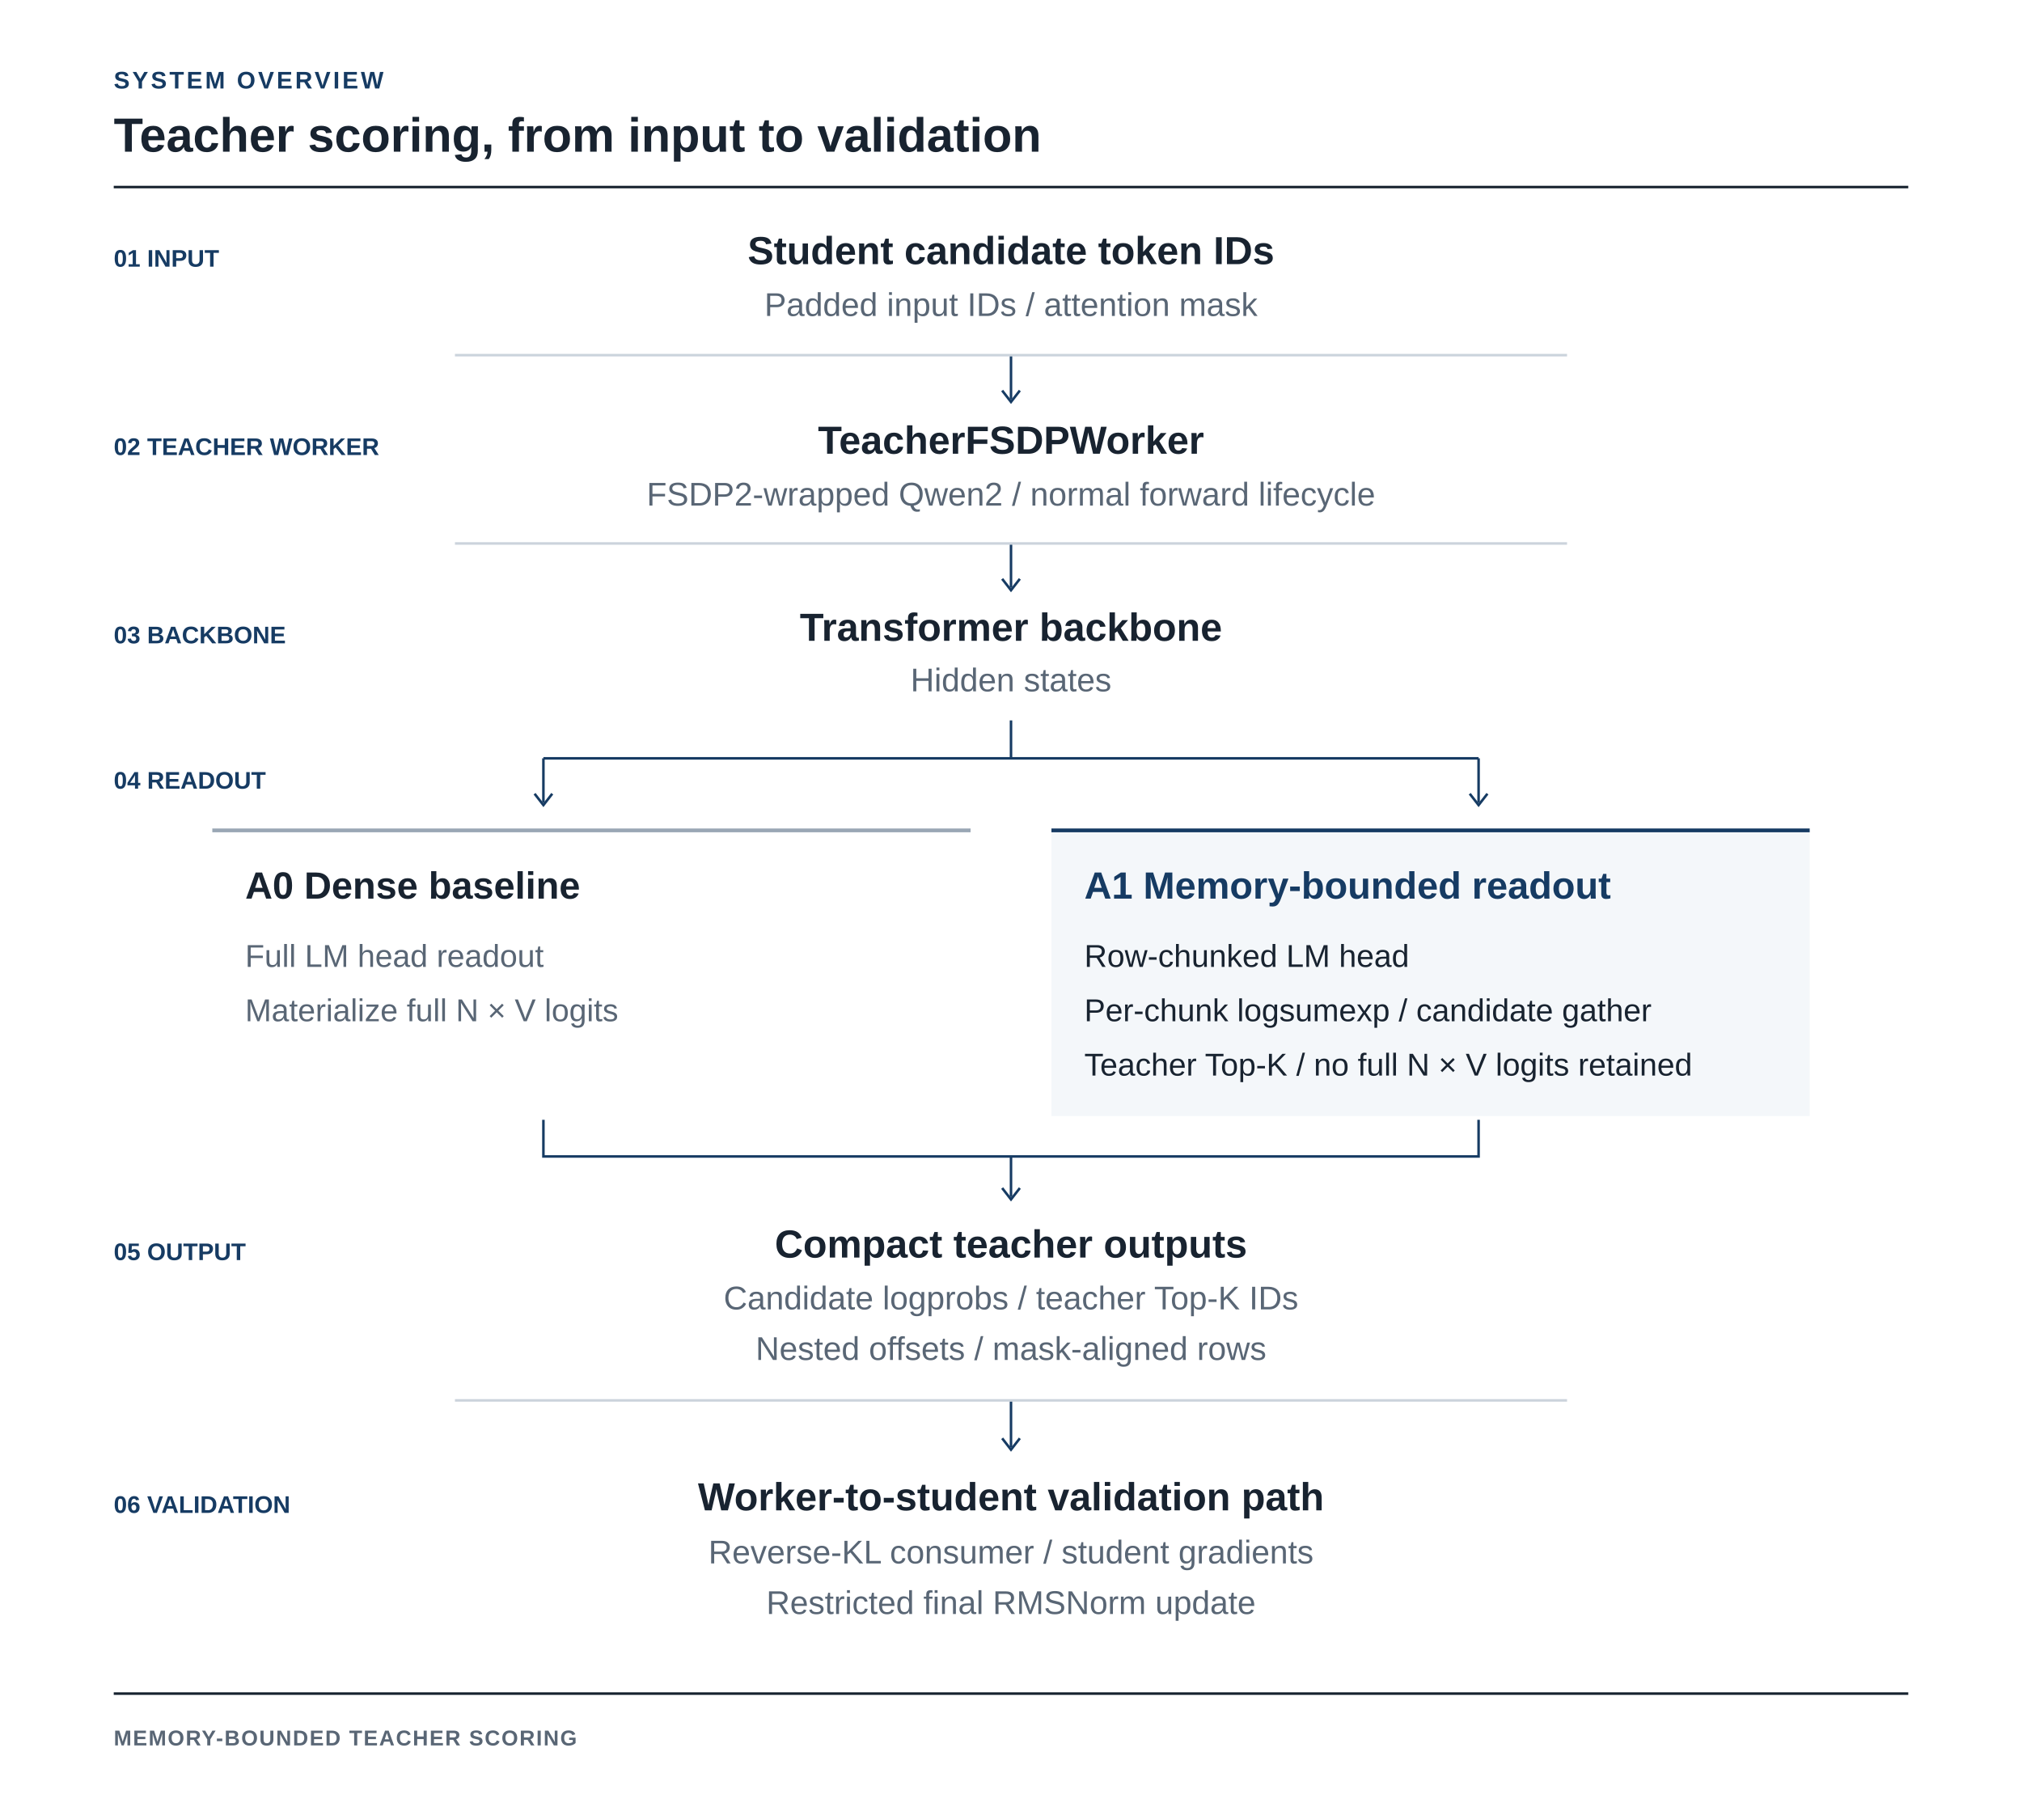
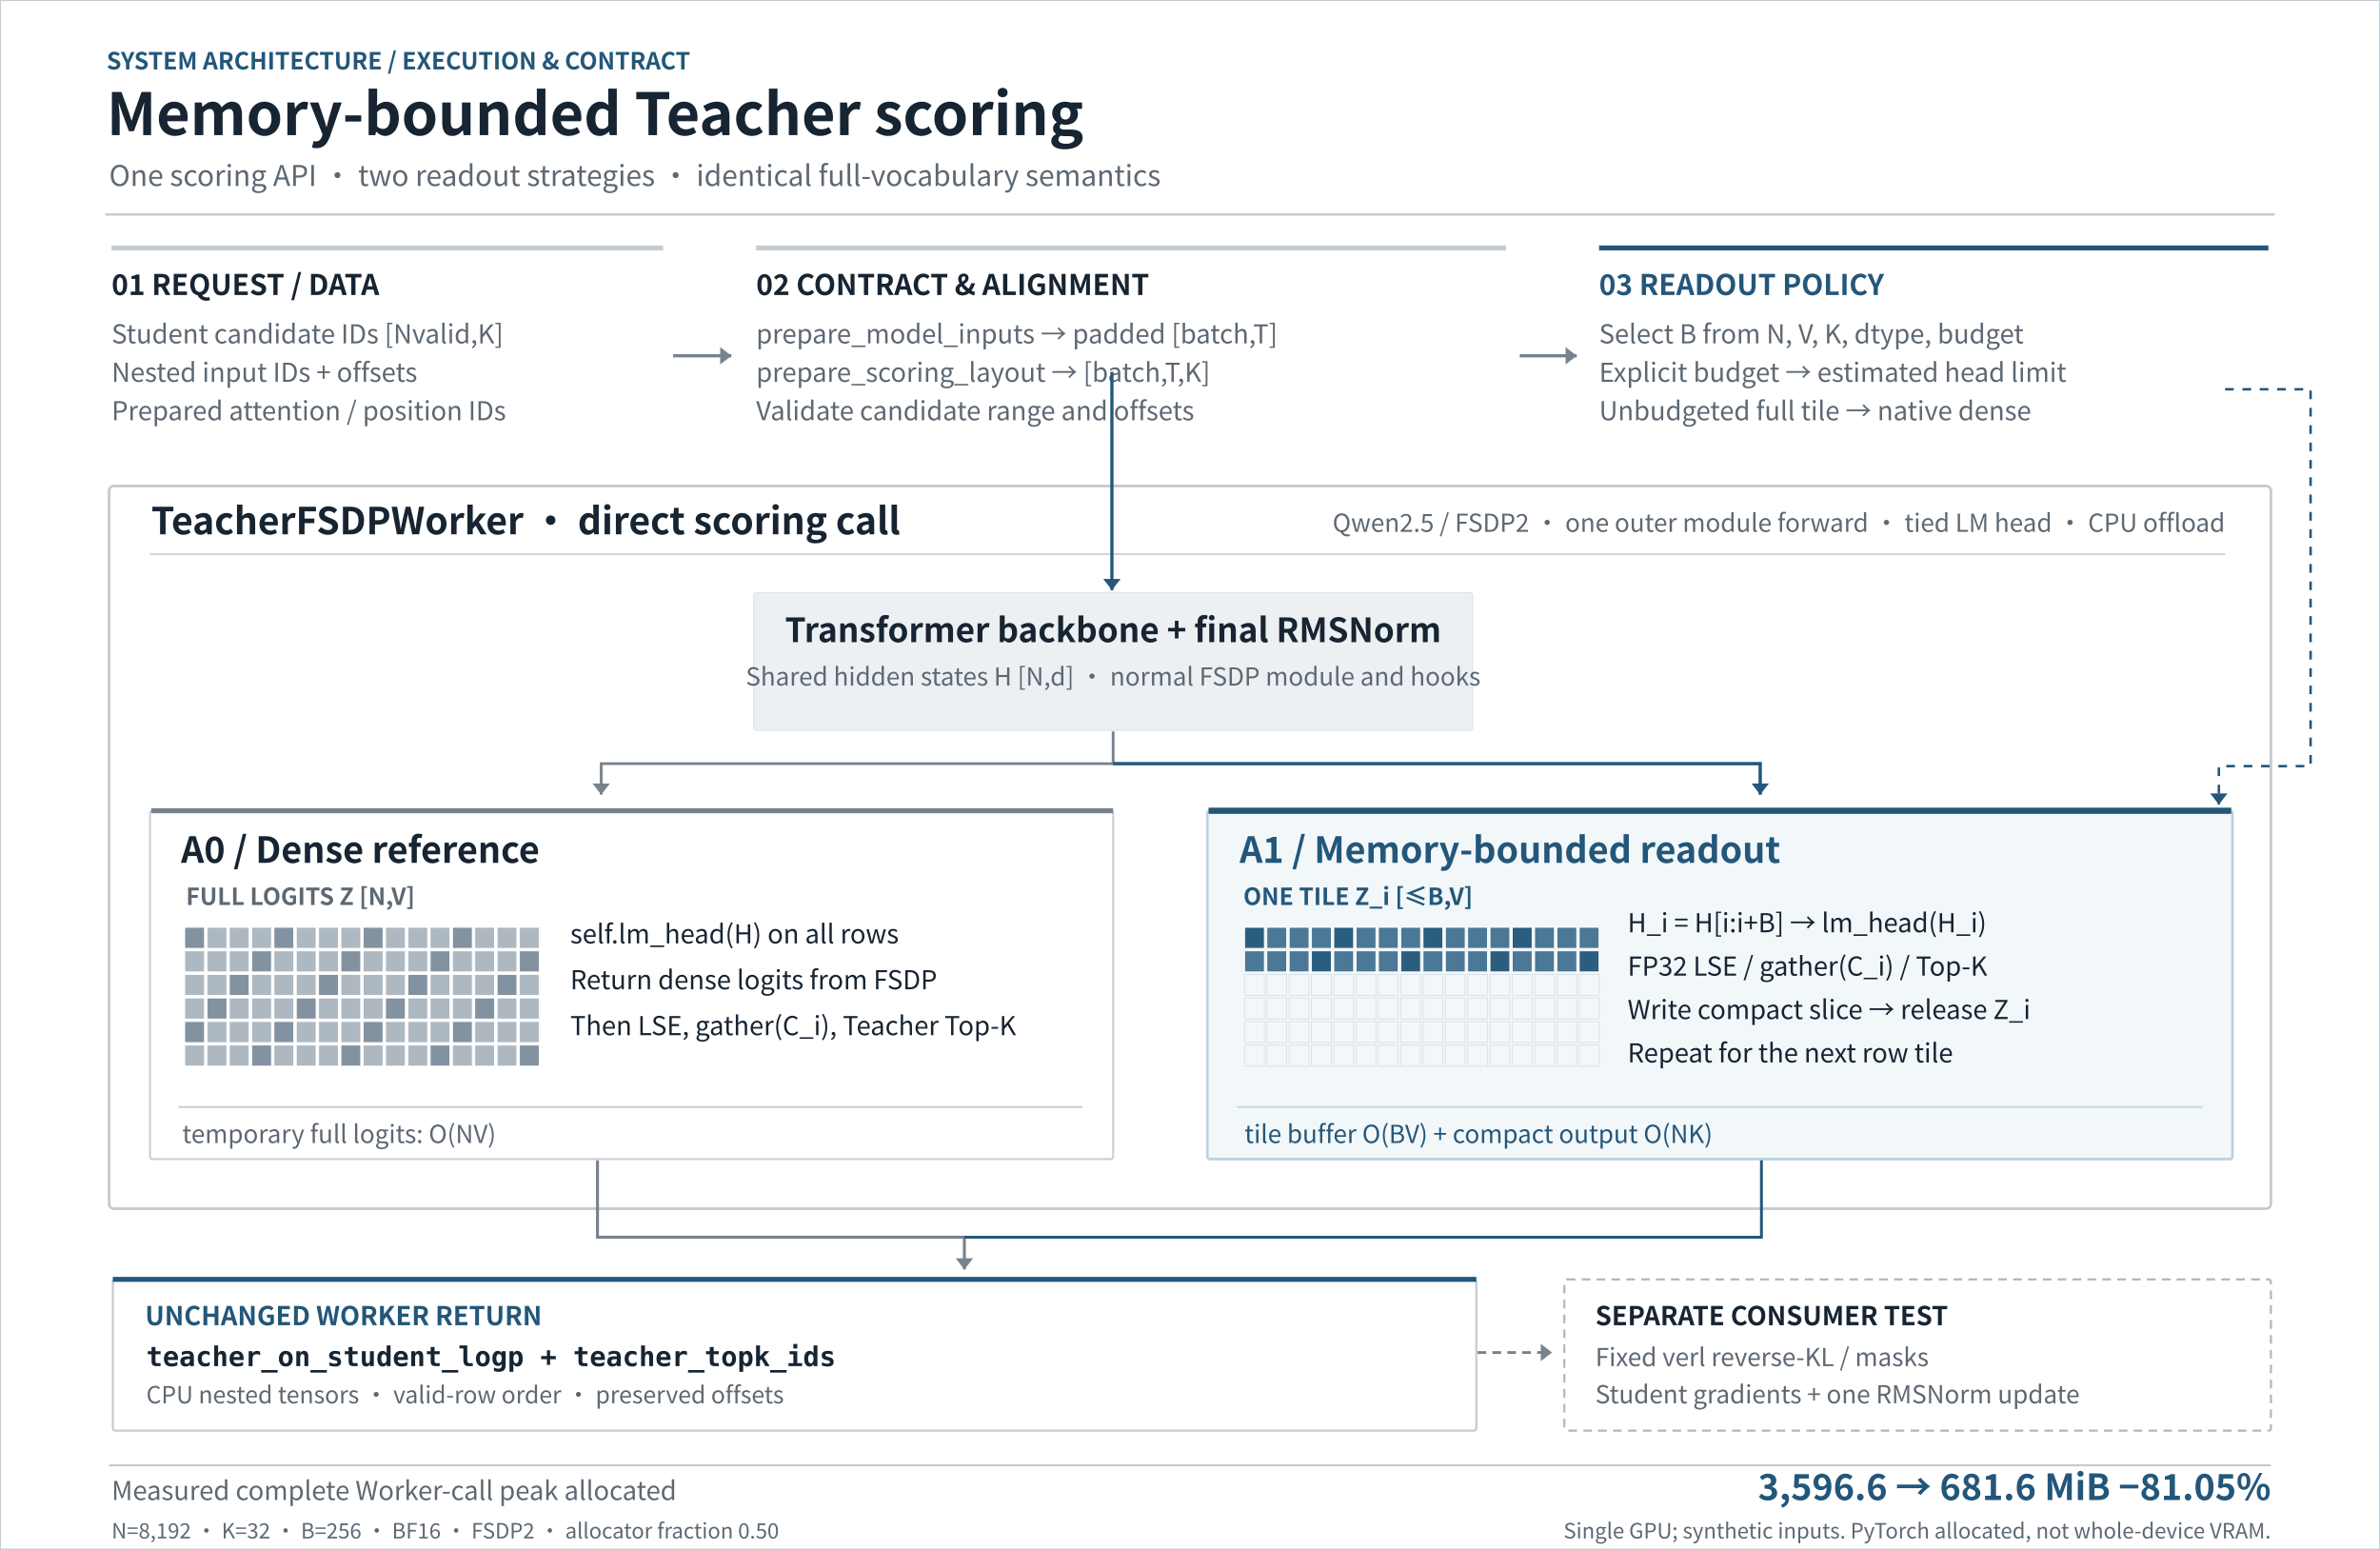
- <svg xmlns="http://www.w3.org/2000/svg" width="1600" height="1440" viewBox="0 0 1600 1440" role="img" aria-label="Teacher scoring, from input to validation">
-   <rect width="1600" height="1440" fill="#ffffff" />
-   <g font-family="Arial, Microsoft YaHei, Noto Sans CJK SC, sans-serif">
-     <text x="90" y="70" font-size="19" fill="#163b63" font-weight="700" text-anchor="start" letter-spacing="2">SYSTEM OVERVIEW</text>
-     <text x="90" y="120" font-size="38" fill="#182330" font-weight="700" text-anchor="start" letter-spacing="0">Teacher scoring, from input to validation</text>
-     <line x1="90" y1="148" x2="1510" y2="148" stroke="#182330" stroke-width="2" />
-     <text x="90" y="211" font-size="19" fill="#163b63" font-weight="700" text-anchor="start" letter-spacing="0">01  INPUT</text>
-     <text x="800" y="209" font-size="31" fill="#182330" font-weight="700" text-anchor="middle" letter-spacing="0">Student candidate token IDs</text>
-     <text x="800" y="250" font-size="26" fill="#596675" font-weight="400" text-anchor="middle" letter-spacing="0">Padded input IDs  /  attention mask</text>
-     <line x1="360" y1="281" x2="1240" y2="281" stroke="#cbd3dc" stroke-width="2" />
-     <line x1="800" y1="282" x2="800" y2="316" stroke="#163b63" stroke-width="2" />
-     <path d="M793 309 L800 318 L807 309" fill="none" stroke="#163b63" stroke-width="2" />
-     <text x="90" y="360" font-size="19" fill="#163b63" font-weight="700" text-anchor="start" letter-spacing="0">02  TEACHER WORKER</text>
-     <text x="800" y="359" font-size="31" fill="#182330" font-weight="700" text-anchor="middle" letter-spacing="0">TeacherFSDPWorker</text>
-     <text x="800" y="400" font-size="26" fill="#596675" font-weight="400" text-anchor="middle" letter-spacing="0">FSDP2-wrapped Qwen2  /  normal forward lifecycle</text>
-     <line x1="360" y1="430" x2="1240" y2="430" stroke="#cbd3dc" stroke-width="2" />
-     <line x1="800" y1="431" x2="800" y2="465" stroke="#163b63" stroke-width="2" />
-     <path d="M793 458 L800 467 L807 458" fill="none" stroke="#163b63" stroke-width="2" />
-     <text x="90" y="509" font-size="19" fill="#163b63" font-weight="700" text-anchor="start" letter-spacing="0">03  BACKBONE</text>
-     <text x="800" y="507" font-size="31" fill="#182330" font-weight="700" text-anchor="middle" letter-spacing="0">Transformer backbone</text>
-     <text x="800" y="547" font-size="26" fill="#596675" font-weight="400" text-anchor="middle" letter-spacing="0">Hidden states</text>
-     <path d="M800 570 V600 M430 600 H1170 M430 600 V635 M1170 600 V635" fill="none" stroke="#163b63" stroke-width="2" />
-     <path d="M423 628 L430 637 L437 628 M1163 628 L1170 637 L1177 628" fill="none" stroke="#163b63" stroke-width="2" />
-     <text x="90" y="624" font-size="19" fill="#163b63" font-weight="700" text-anchor="start" letter-spacing="0">04  READOUT</text>
-     <rect x="832" y="657" width="600" height="226" fill="#f4f7fa" />
-     <line x1="168" y1="657" x2="768" y2="657" stroke="#9aa7b5" stroke-width="3" />
-     <line x1="832" y1="657" x2="1432" y2="657" stroke="#163b63" stroke-width="3" />
-     <text x="194" y="711" font-size="30" fill="#182330" font-weight="700" text-anchor="start" letter-spacing="0">A0  Dense baseline</text>
-     <text x="194" y="765" font-size="25" fill="#596675" font-weight="400" text-anchor="start" letter-spacing="0">Full LM head readout</text>
-     <text x="194" y="808" font-size="25" fill="#596675" font-weight="400" text-anchor="start" letter-spacing="0">Materialize full N × V logits</text>
-     <text x="858" y="711" font-size="30" fill="#163b63" font-weight="700" text-anchor="start" letter-spacing="0">A1  Memory-bounded readout</text>
-     <text x="858" y="765" font-size="25" fill="#182330" font-weight="400" text-anchor="start" letter-spacing="0">Row-chunked LM head</text>
-     <text x="858" y="808" font-size="25" fill="#182330" font-weight="400" text-anchor="start" letter-spacing="0">Per-chunk logsumexp  /  candidate gather</text>
-     <text x="858" y="851" font-size="25" fill="#182330" font-weight="400" text-anchor="start" letter-spacing="0">Teacher Top-K  /  no full N × V logits retained</text>
-     <path d="M430 886 V915 H800 M1170 886 V915 H800 M800 915 V947" fill="none" stroke="#163b63" stroke-width="2" />
-     <path d="M793 940 L800 949 L807 940" fill="none" stroke="#163b63" stroke-width="2" />
-     <text x="90" y="997" font-size="19" fill="#163b63" font-weight="700" text-anchor="start" letter-spacing="0">05  OUTPUT</text>
-     <text x="800" y="995" font-size="31" fill="#182330" font-weight="700" text-anchor="middle" letter-spacing="0">Compact teacher outputs</text>
-     <text x="800" y="1036" font-size="26" fill="#596675" font-weight="400" text-anchor="middle" letter-spacing="0">Candidate logprobs  /  teacher Top-K IDs</text>
-     <text x="800" y="1076" font-size="26" fill="#596675" font-weight="400" text-anchor="middle" letter-spacing="0">Nested offsets  /  mask-aligned rows</text>
-     <line x1="360" y1="1108" x2="1240" y2="1108" stroke="#cbd3dc" stroke-width="2" />
-     <line x1="800" y1="1109" x2="800" y2="1145" stroke="#163b63" stroke-width="2" />
-     <path d="M793 1138 L800 1147 L807 1138" fill="none" stroke="#163b63" stroke-width="2" />
-     <text x="90" y="1197" font-size="19" fill="#163b63" font-weight="700" text-anchor="start" letter-spacing="0">06  VALIDATION</text>
-     <text x="800" y="1195" font-size="31" fill="#182330" font-weight="700" text-anchor="middle" letter-spacing="0">Worker-to-student validation path</text>
-     <text x="800" y="1237" font-size="26" fill="#596675" font-weight="400" text-anchor="middle" letter-spacing="0">Reverse-KL consumer  /  student gradients</text>
-     <text x="800" y="1277" font-size="26" fill="#596675" font-weight="400" text-anchor="middle" letter-spacing="0">Restricted final RMSNorm update</text>
-     <line x1="90" y1="1340" x2="1510" y2="1340" stroke="#182330" stroke-width="2" />
-     <text x="90" y="1381" font-size="17" fill="#596675" font-weight="700" text-anchor="start" letter-spacing="1">MEMORY-BOUNDED TEACHER SCORING</text>
-   </g>
+ <svg xmlns="http://www.w3.org/2000/svg" width="1920" height="1250" viewBox="0 0 1920 1250" role="img" aria-label="Memory-bounded Teacher scoring">
+   <rect x="0" y="0" width="1920" height="1250" fill="#ffffff" stroke="#c4cbd1" stroke-width="1.6" rx="0" />
+   <text x="86" y="56" fill="#23577a" font-family="Noto Sans CJK SC, Noto Sans, Arial, sans-serif" font-size="19" font-weight="600" text-anchor="start">SYSTEM ARCHITECTURE / EXECUTION &amp; CONTRACT</text>
+   <text x="86" y="109" fill="#172432" font-family="Noto Sans CJK SC, Noto Sans, Arial, sans-serif" font-size="47" font-weight="600" text-anchor="start">Memory-bounded Teacher scoring</text>
+   <text x="88" y="150" fill="#5d6873" font-family="Noto Sans CJK SC, Noto Sans, Arial, sans-serif" font-size="23" font-weight="400" text-anchor="start">One scoring API · two readout strategies · identical full-vocabulary semantics</text>
+   <line x1="85" y1="173" x2="1835" y2="173" stroke="#c4cbd1" stroke-width="1.9" />
+   <line x1="90" y1="200" x2="535" y2="200" stroke="#c4cbd1" stroke-width="4" />
+   <text x="90" y="238" fill="#172432" font-family="Noto Sans CJK SC, Noto Sans, Arial, sans-serif" font-size="23" font-weight="600" text-anchor="start">01  REQUEST / DATA</text>
+   <text x="90" y="277" fill="#5d6873" font-family="Noto Sans CJK SC, Noto Sans, Arial, sans-serif" font-size="21" font-weight="400" text-anchor="start">Student candidate IDs [Nvalid,K]</text>
+   <text x="90" y="308" fill="#5d6873" font-family="Noto Sans CJK SC, Noto Sans, Arial, sans-serif" font-size="21" font-weight="400" text-anchor="start">Nested input IDs + offsets</text>
+   <text x="90" y="339" fill="#5d6873" font-family="Noto Sans CJK SC, Noto Sans, Arial, sans-serif" font-size="21" font-weight="400" text-anchor="start">Prepared attention / position IDs</text>
+   <line x1="610" y1="200" x2="1215" y2="200" stroke="#c4cbd1" stroke-width="4" />
+   <text x="610" y="238" fill="#172432" font-family="Noto Sans CJK SC, Noto Sans, Arial, sans-serif" font-size="23" font-weight="600" text-anchor="start">02  CONTRACT &amp; ALIGNMENT</text>
+   <text x="610" y="277" fill="#5d6873" font-family="Noto Sans CJK SC, Noto Sans, Arial, sans-serif" font-size="21" font-weight="400" text-anchor="start">prepare_model_inputs → padded [batch,T]</text>
+   <text x="610" y="308" fill="#5d6873" font-family="Noto Sans CJK SC, Noto Sans, Arial, sans-serif" font-size="21" font-weight="400" text-anchor="start">prepare_scoring_layout → [batch,T,K]</text>
+   <text x="610" y="339" fill="#5d6873" font-family="Noto Sans CJK SC, Noto Sans, Arial, sans-serif" font-size="21" font-weight="400" text-anchor="start">Validate candidate range and offsets</text>
+   <line x1="1290" y1="200" x2="1830" y2="200" stroke="#23577a" stroke-width="4" />
+   <text x="1290" y="238" fill="#23577a" font-family="Noto Sans CJK SC, Noto Sans, Arial, sans-serif" font-size="23" font-weight="600" text-anchor="start">03  READOUT POLICY</text>
+   <text x="1290" y="277" fill="#5d6873" font-family="Noto Sans CJK SC, Noto Sans, Arial, sans-serif" font-size="21" font-weight="400" text-anchor="start">Select B from N, V, K, dtype, budget</text>
+   <text x="1290" y="308" fill="#5d6873" font-family="Noto Sans CJK SC, Noto Sans, Arial, sans-serif" font-size="21" font-weight="400" text-anchor="start">Explicit budget → estimated head limit</text>
+   <text x="1290" y="339" fill="#5d6873" font-family="Noto Sans CJK SC, Noto Sans, Arial, sans-serif" font-size="21" font-weight="400" text-anchor="start">Unbudgeted full tile → native dense</text>
+   <polyline points="543,287 590,287" fill="none" stroke="#77828d" stroke-width="2.6" />
+   <polygon points="590,287 581,280 581,294" fill="#77828d" />
+   <polyline points="1226,287 1272,287" fill="none" stroke="#77828d" stroke-width="2.6" />
+   <polygon points="1272,287 1263,280 1263,294" fill="#77828d" />
+   <rect x="88" y="392" width="1744" height="583" fill="#ffffff" stroke="#c4cbd1" stroke-width="2.2" rx="4" />
+   <text x="122" y="431" fill="#172432" font-family="Noto Sans CJK SC, Noto Sans, Arial, sans-serif" font-size="30" font-weight="600" text-anchor="start">TeacherFSDPWorker · direct scoring call</text>
+   <text x="1795" y="429" fill="#5d6873" font-family="Noto Sans CJK SC, Noto Sans, Arial, sans-serif" font-size="20" font-weight="400" text-anchor="end">Qwen2.5 / FSDP2 · one outer module forward · tied LM head · CPU offload</text>
+   <line x1="121" y1="447" x2="1795" y2="447" stroke="#c4cbd1" stroke-width="1.3" />
+   <polyline points="897,300 897,476" fill="none" stroke="#23577a" stroke-width="2.6" />
+   <polygon points="897,476 890,467 904,467" fill="#23577a" />
+   <rect x="608" y="478" width="580" height="111" fill="#ecf0f3" stroke="#e0e5e9" stroke-width="1" rx="2" />
+   <text x="898" y="518" fill="#172432" font-family="Noto Sans CJK SC, Noto Sans, Arial, sans-serif" font-size="27" font-weight="600" text-anchor="middle">Transformer backbone + final RMSNorm</text>
+   <text x="898" y="553" fill="#5d6873" font-family="Noto Sans CJK SC, Noto Sans, Arial, sans-serif" font-size="20" font-weight="400" text-anchor="middle">Shared hidden states H [N,d] · normal FSDP module and hooks</text>
+   <polyline points="898,590 898,616 485,616 485,641" fill="none" stroke="#77828d" stroke-width="2.2" />
+   <polygon points="485,641 478,632 492,632" fill="#77828d" />
+   <polyline points="898,616 1420,616 1420,641" fill="none" stroke="#23577a" stroke-width="2.7" />
+   <polygon points="1420,641 1413,632 1427,632" fill="#23577a" />
+   <polyline points="1795,314 1864,314 1864,618 1790,618 1790,649" fill="none" stroke="#23577a" stroke-width="2" stroke-dasharray="7 7" />
+   <polygon points="1790,649 1783,640 1797,640" fill="#23577a" />
+   <rect x="121" y="654" width="777" height="281" fill="#ffffff" stroke="#c9d0d6" stroke-width="1.7" rx="2" />
+   <rect x="974" y="654" width="827" height="281" fill="#f2f7fa" stroke="#bed1de" stroke-width="2.1" rx="2" />
+   <line x1="122" y1="654" x2="898" y2="654" stroke="#77828d" stroke-width="4" />
+   <line x1="975" y1="654" x2="1800" y2="654" stroke="#23577a" stroke-width="5" />
+   <text x="146" y="696" fill="#172432" font-family="Noto Sans CJK SC, Noto Sans, Arial, sans-serif" font-size="29" font-weight="600" text-anchor="start">A0 / Dense reference</text>
+   <text x="1000" y="696" fill="#23577a" font-family="Noto Sans CJK SC, Noto Sans, Arial, sans-serif" font-size="29" font-weight="600" text-anchor="start">A1 / Memory-bounded readout</text>
+   <text x="150" y="730" fill="#5d6873" font-family="Noto Sans CJK SC, Noto Sans, Arial, sans-serif" font-size="19" font-weight="600" text-anchor="start">FULL LOGITS Z [N,V]</text>
+   <text x="1003" y="730" fill="#23577a" font-family="Noto Sans CJK SC, Noto Sans, Arial, sans-serif" font-size="19" font-weight="600" text-anchor="start">ONE TILE Z_i [≤B,V]</text>
+   <rect x="149" y="748" width="16" height="17" fill="#8392a0" stroke="#ffffff" stroke-width="0.7" rx="0" />
+   <rect x="167" y="748" width="16" height="17" fill="#aeb8c1" stroke="#ffffff" stroke-width="0.7" rx="0" />
+   <rect x="185" y="748" width="16" height="17" fill="#aeb8c1" stroke="#ffffff" stroke-width="0.7" rx="0" />
+   <rect x="203" y="748" width="16" height="17" fill="#aeb8c1" stroke="#ffffff" stroke-width="0.7" rx="0" />
+   <rect x="221" y="748" width="16" height="17" fill="#8392a0" stroke="#ffffff" stroke-width="0.7" rx="0" />
+   <rect x="239" y="748" width="16" height="17" fill="#aeb8c1" stroke="#ffffff" stroke-width="0.7" rx="0" />
+   <rect x="257" y="748" width="16" height="17" fill="#aeb8c1" stroke="#ffffff" stroke-width="0.7" rx="0" />
+   <rect x="275" y="748" width="16" height="17" fill="#aeb8c1" stroke="#ffffff" stroke-width="0.7" rx="0" />
+   <rect x="293" y="748" width="16" height="17" fill="#8392a0" stroke="#ffffff" stroke-width="0.7" rx="0" />
+   <rect x="311" y="748" width="16" height="17" fill="#aeb8c1" stroke="#ffffff" stroke-width="0.7" rx="0" />
+   <rect x="329" y="748" width="16" height="17" fill="#aeb8c1" stroke="#ffffff" stroke-width="0.7" rx="0" />
+   <rect x="347" y="748" width="16" height="17" fill="#aeb8c1" stroke="#ffffff" stroke-width="0.7" rx="0" />
+   <rect x="365" y="748" width="16" height="17" fill="#8392a0" stroke="#ffffff" stroke-width="0.7" rx="0" />
+   <rect x="383" y="748" width="16" height="17" fill="#aeb8c1" stroke="#ffffff" stroke-width="0.7" rx="0" />
+   <rect x="401" y="748" width="16" height="17" fill="#aeb8c1" stroke="#ffffff" stroke-width="0.7" rx="0" />
+   <rect x="419" y="748" width="16" height="17" fill="#aeb8c1" stroke="#ffffff" stroke-width="0.7" rx="0" />
+   <rect x="149" y="767" width="16" height="17" fill="#aeb8c1" stroke="#ffffff" stroke-width="0.7" rx="0" />
+   <rect x="167" y="767" width="16" height="17" fill="#aeb8c1" stroke="#ffffff" stroke-width="0.7" rx="0" />
+   <rect x="185" y="767" width="16" height="17" fill="#aeb8c1" stroke="#ffffff" stroke-width="0.7" rx="0" />
+   <rect x="203" y="767" width="16" height="17" fill="#8392a0" stroke="#ffffff" stroke-width="0.7" rx="0" />
+   <rect x="221" y="767" width="16" height="17" fill="#aeb8c1" stroke="#ffffff" stroke-width="0.7" rx="0" />
+   <rect x="239" y="767" width="16" height="17" fill="#aeb8c1" stroke="#ffffff" stroke-width="0.7" rx="0" />
+   <rect x="257" y="767" width="16" height="17" fill="#aeb8c1" stroke="#ffffff" stroke-width="0.7" rx="0" />
+   <rect x="275" y="767" width="16" height="17" fill="#8392a0" stroke="#ffffff" stroke-width="0.7" rx="0" />
+   <rect x="293" y="767" width="16" height="17" fill="#aeb8c1" stroke="#ffffff" stroke-width="0.7" rx="0" />
+   <rect x="311" y="767" width="16" height="17" fill="#aeb8c1" stroke="#ffffff" stroke-width="0.7" rx="0" />
+   <rect x="329" y="767" width="16" height="17" fill="#aeb8c1" stroke="#ffffff" stroke-width="0.7" rx="0" />
+   <rect x="347" y="767" width="16" height="17" fill="#8392a0" stroke="#ffffff" stroke-width="0.7" rx="0" />
+   <rect x="365" y="767" width="16" height="17" fill="#aeb8c1" stroke="#ffffff" stroke-width="0.7" rx="0" />
+   <rect x="383" y="767" width="16" height="17" fill="#aeb8c1" stroke="#ffffff" stroke-width="0.7" rx="0" />
+   <rect x="401" y="767" width="16" height="17" fill="#aeb8c1" stroke="#ffffff" stroke-width="0.7" rx="0" />
+   <rect x="419" y="767" width="16" height="17" fill="#8392a0" stroke="#ffffff" stroke-width="0.7" rx="0" />
+   <rect x="149" y="786" width="16" height="17" fill="#aeb8c1" stroke="#ffffff" stroke-width="0.7" rx="0" />
+   <rect x="167" y="786" width="16" height="17" fill="#aeb8c1" stroke="#ffffff" stroke-width="0.7" rx="0" />
+   <rect x="185" y="786" width="16" height="17" fill="#8392a0" stroke="#ffffff" stroke-width="0.7" rx="0" />
+   <rect x="203" y="786" width="16" height="17" fill="#aeb8c1" stroke="#ffffff" stroke-width="0.7" rx="0" />
+   <rect x="221" y="786" width="16" height="17" fill="#aeb8c1" stroke="#ffffff" stroke-width="0.7" rx="0" />
+   <rect x="239" y="786" width="16" height="17" fill="#aeb8c1" stroke="#ffffff" stroke-width="0.7" rx="0" />
+   <rect x="257" y="786" width="16" height="17" fill="#8392a0" stroke="#ffffff" stroke-width="0.7" rx="0" />
+   <rect x="275" y="786" width="16" height="17" fill="#aeb8c1" stroke="#ffffff" stroke-width="0.7" rx="0" />
+   <rect x="293" y="786" width="16" height="17" fill="#aeb8c1" stroke="#ffffff" stroke-width="0.7" rx="0" />
+   <rect x="311" y="786" width="16" height="17" fill="#aeb8c1" stroke="#ffffff" stroke-width="0.7" rx="0" />
+   <rect x="329" y="786" width="16" height="17" fill="#8392a0" stroke="#ffffff" stroke-width="0.7" rx="0" />
+   <rect x="347" y="786" width="16" height="17" fill="#aeb8c1" stroke="#ffffff" stroke-width="0.7" rx="0" />
+   <rect x="365" y="786" width="16" height="17" fill="#aeb8c1" stroke="#ffffff" stroke-width="0.7" rx="0" />
+   <rect x="383" y="786" width="16" height="17" fill="#aeb8c1" stroke="#ffffff" stroke-width="0.7" rx="0" />
+   <rect x="401" y="786" width="16" height="17" fill="#8392a0" stroke="#ffffff" stroke-width="0.7" rx="0" />
+   <rect x="419" y="786" width="16" height="17" fill="#aeb8c1" stroke="#ffffff" stroke-width="0.7" rx="0" />
+   <rect x="149" y="805" width="16" height="17" fill="#aeb8c1" stroke="#ffffff" stroke-width="0.7" rx="0" />
+   <rect x="167" y="805" width="16" height="17" fill="#8392a0" stroke="#ffffff" stroke-width="0.7" rx="0" />
+   <rect x="185" y="805" width="16" height="17" fill="#aeb8c1" stroke="#ffffff" stroke-width="0.7" rx="0" />
+   <rect x="203" y="805" width="16" height="17" fill="#aeb8c1" stroke="#ffffff" stroke-width="0.7" rx="0" />
+   <rect x="221" y="805" width="16" height="17" fill="#aeb8c1" stroke="#ffffff" stroke-width="0.7" rx="0" />
+   <rect x="239" y="805" width="16" height="17" fill="#8392a0" stroke="#ffffff" stroke-width="0.7" rx="0" />
+   <rect x="257" y="805" width="16" height="17" fill="#aeb8c1" stroke="#ffffff" stroke-width="0.7" rx="0" />
+   <rect x="275" y="805" width="16" height="17" fill="#aeb8c1" stroke="#ffffff" stroke-width="0.7" rx="0" />
+   <rect x="293" y="805" width="16" height="17" fill="#aeb8c1" stroke="#ffffff" stroke-width="0.7" rx="0" />
+   <rect x="311" y="805" width="16" height="17" fill="#8392a0" stroke="#ffffff" stroke-width="0.7" rx="0" />
+   <rect x="329" y="805" width="16" height="17" fill="#aeb8c1" stroke="#ffffff" stroke-width="0.7" rx="0" />
+   <rect x="347" y="805" width="16" height="17" fill="#aeb8c1" stroke="#ffffff" stroke-width="0.7" rx="0" />
+   <rect x="365" y="805" width="16" height="17" fill="#aeb8c1" stroke="#ffffff" stroke-width="0.7" rx="0" />
+   <rect x="383" y="805" width="16" height="17" fill="#8392a0" stroke="#ffffff" stroke-width="0.7" rx="0" />
+   <rect x="401" y="805" width="16" height="17" fill="#aeb8c1" stroke="#ffffff" stroke-width="0.7" rx="0" />
+   <rect x="419" y="805" width="16" height="17" fill="#aeb8c1" stroke="#ffffff" stroke-width="0.7" rx="0" />
+   <rect x="149" y="824" width="16" height="17" fill="#8392a0" stroke="#ffffff" stroke-width="0.7" rx="0" />
+   <rect x="167" y="824" width="16" height="17" fill="#aeb8c1" stroke="#ffffff" stroke-width="0.7" rx="0" />
+   <rect x="185" y="824" width="16" height="17" fill="#aeb8c1" stroke="#ffffff" stroke-width="0.7" rx="0" />
+   <rect x="203" y="824" width="16" height="17" fill="#aeb8c1" stroke="#ffffff" stroke-width="0.7" rx="0" />
+   <rect x="221" y="824" width="16" height="17" fill="#8392a0" stroke="#ffffff" stroke-width="0.7" rx="0" />
+   <rect x="239" y="824" width="16" height="17" fill="#aeb8c1" stroke="#ffffff" stroke-width="0.7" rx="0" />
+   <rect x="257" y="824" width="16" height="17" fill="#aeb8c1" stroke="#ffffff" stroke-width="0.7" rx="0" />
+   <rect x="275" y="824" width="16" height="17" fill="#aeb8c1" stroke="#ffffff" stroke-width="0.7" rx="0" />
+   <rect x="293" y="824" width="16" height="17" fill="#8392a0" stroke="#ffffff" stroke-width="0.7" rx="0" />
+   <rect x="311" y="824" width="16" height="17" fill="#aeb8c1" stroke="#ffffff" stroke-width="0.7" rx="0" />
+   <rect x="329" y="824" width="16" height="17" fill="#aeb8c1" stroke="#ffffff" stroke-width="0.7" rx="0" />
+   <rect x="347" y="824" width="16" height="17" fill="#aeb8c1" stroke="#ffffff" stroke-width="0.7" rx="0" />
+   <rect x="365" y="824" width="16" height="17" fill="#8392a0" stroke="#ffffff" stroke-width="0.7" rx="0" />
+   <rect x="383" y="824" width="16" height="17" fill="#aeb8c1" stroke="#ffffff" stroke-width="0.7" rx="0" />
+   <rect x="401" y="824" width="16" height="17" fill="#aeb8c1" stroke="#ffffff" stroke-width="0.7" rx="0" />
+   <rect x="419" y="824" width="16" height="17" fill="#aeb8c1" stroke="#ffffff" stroke-width="0.7" rx="0" />
+   <rect x="149" y="843" width="16" height="17" fill="#aeb8c1" stroke="#ffffff" stroke-width="0.7" rx="0" />
+   <rect x="167" y="843" width="16" height="17" fill="#aeb8c1" stroke="#ffffff" stroke-width="0.7" rx="0" />
+   <rect x="185" y="843" width="16" height="17" fill="#aeb8c1" stroke="#ffffff" stroke-width="0.7" rx="0" />
+   <rect x="203" y="843" width="16" height="17" fill="#8392a0" stroke="#ffffff" stroke-width="0.7" rx="0" />
+   <rect x="221" y="843" width="16" height="17" fill="#aeb8c1" stroke="#ffffff" stroke-width="0.7" rx="0" />
+   <rect x="239" y="843" width="16" height="17" fill="#aeb8c1" stroke="#ffffff" stroke-width="0.7" rx="0" />
+   <rect x="257" y="843" width="16" height="17" fill="#aeb8c1" stroke="#ffffff" stroke-width="0.7" rx="0" />
+   <rect x="275" y="843" width="16" height="17" fill="#8392a0" stroke="#ffffff" stroke-width="0.7" rx="0" />
+   <rect x="293" y="843" width="16" height="17" fill="#aeb8c1" stroke="#ffffff" stroke-width="0.7" rx="0" />
+   <rect x="311" y="843" width="16" height="17" fill="#aeb8c1" stroke="#ffffff" stroke-width="0.7" rx="0" />
+   <rect x="329" y="843" width="16" height="17" fill="#aeb8c1" stroke="#ffffff" stroke-width="0.7" rx="0" />
+   <rect x="347" y="843" width="16" height="17" fill="#8392a0" stroke="#ffffff" stroke-width="0.7" rx="0" />
+   <rect x="365" y="843" width="16" height="17" fill="#aeb8c1" stroke="#ffffff" stroke-width="0.7" rx="0" />
+   <rect x="383" y="843" width="16" height="17" fill="#aeb8c1" stroke="#ffffff" stroke-width="0.7" rx="0" />
+   <rect x="401" y="843" width="16" height="17" fill="#aeb8c1" stroke="#ffffff" stroke-width="0.7" rx="0" />
+   <rect x="419" y="843" width="16" height="17" fill="#8392a0" stroke="#ffffff" stroke-width="0.7" rx="0" />
+   <rect x="1004" y="748" width="16" height="17" fill="#2a5e80" stroke="#ffffff" stroke-width="0.7" rx="0" />
+   <rect x="1022" y="748" width="16" height="17" fill="#4a7896" stroke="#ffffff" stroke-width="0.7" rx="0" />
+   <rect x="1040" y="748" width="16" height="17" fill="#4a7896" stroke="#ffffff" stroke-width="0.7" rx="0" />
+   <rect x="1058" y="748" width="16" height="17" fill="#4a7896" stroke="#ffffff" stroke-width="0.7" rx="0" />
+   <rect x="1076" y="748" width="16" height="17" fill="#2a5e80" stroke="#ffffff" stroke-width="0.7" rx="0" />
+   <rect x="1094" y="748" width="16" height="17" fill="#4a7896" stroke="#ffffff" stroke-width="0.7" rx="0" />
+   <rect x="1112" y="748" width="16" height="17" fill="#4a7896" stroke="#ffffff" stroke-width="0.7" rx="0" />
+   <rect x="1130" y="748" width="16" height="17" fill="#4a7896" stroke="#ffffff" stroke-width="0.7" rx="0" />
+   <rect x="1148" y="748" width="16" height="17" fill="#2a5e80" stroke="#ffffff" stroke-width="0.7" rx="0" />
+   <rect x="1166" y="748" width="16" height="17" fill="#4a7896" stroke="#ffffff" stroke-width="0.7" rx="0" />
+   <rect x="1184" y="748" width="16" height="17" fill="#4a7896" stroke="#ffffff" stroke-width="0.7" rx="0" />
+   <rect x="1202" y="748" width="16" height="17" fill="#4a7896" stroke="#ffffff" stroke-width="0.7" rx="0" />
+   <rect x="1220" y="748" width="16" height="17" fill="#2a5e80" stroke="#ffffff" stroke-width="0.7" rx="0" />
+   <rect x="1238" y="748" width="16" height="17" fill="#4a7896" stroke="#ffffff" stroke-width="0.7" rx="0" />
+   <rect x="1256" y="748" width="16" height="17" fill="#4a7896" stroke="#ffffff" stroke-width="0.7" rx="0" />
+   <rect x="1274" y="748" width="16" height="17" fill="#4a7896" stroke="#ffffff" stroke-width="0.7" rx="0" />
+   <rect x="1004" y="767" width="16" height="17" fill="#4a7896" stroke="#ffffff" stroke-width="0.7" rx="0" />
+   <rect x="1022" y="767" width="16" height="17" fill="#4a7896" stroke="#ffffff" stroke-width="0.7" rx="0" />
+   <rect x="1040" y="767" width="16" height="17" fill="#4a7896" stroke="#ffffff" stroke-width="0.7" rx="0" />
+   <rect x="1058" y="767" width="16" height="17" fill="#2a5e80" stroke="#ffffff" stroke-width="0.7" rx="0" />
+   <rect x="1076" y="767" width="16" height="17" fill="#4a7896" stroke="#ffffff" stroke-width="0.7" rx="0" />
+   <rect x="1094" y="767" width="16" height="17" fill="#4a7896" stroke="#ffffff" stroke-width="0.7" rx="0" />
+   <rect x="1112" y="767" width="16" height="17" fill="#4a7896" stroke="#ffffff" stroke-width="0.7" rx="0" />
+   <rect x="1130" y="767" width="16" height="17" fill="#2a5e80" stroke="#ffffff" stroke-width="0.7" rx="0" />
+   <rect x="1148" y="767" width="16" height="17" fill="#4a7896" stroke="#ffffff" stroke-width="0.7" rx="0" />
+   <rect x="1166" y="767" width="16" height="17" fill="#4a7896" stroke="#ffffff" stroke-width="0.7" rx="0" />
+   <rect x="1184" y="767" width="16" height="17" fill="#4a7896" stroke="#ffffff" stroke-width="0.7" rx="0" />
+   <rect x="1202" y="767" width="16" height="17" fill="#2a5e80" stroke="#ffffff" stroke-width="0.7" rx="0" />
+   <rect x="1220" y="767" width="16" height="17" fill="#4a7896" stroke="#ffffff" stroke-width="0.7" rx="0" />
+   <rect x="1238" y="767" width="16" height="17" fill="#4a7896" stroke="#ffffff" stroke-width="0.7" rx="0" />
+   <rect x="1256" y="767" width="16" height="17" fill="#4a7896" stroke="#ffffff" stroke-width="0.7" rx="0" />
+   <rect x="1274" y="767" width="16" height="17" fill="#2a5e80" stroke="#ffffff" stroke-width="0.7" rx="0" />
+   <rect x="1004" y="786" width="16" height="17" fill="#f4f7fa" stroke="#d8e0e5" stroke-width="0.7" rx="0" />
+   <rect x="1022" y="786" width="16" height="17" fill="#f4f7fa" stroke="#d8e0e5" stroke-width="0.7" rx="0" />
+   <rect x="1040" y="786" width="16" height="17" fill="#f4f7fa" stroke="#d8e0e5" stroke-width="0.7" rx="0" />
+   <rect x="1058" y="786" width="16" height="17" fill="#f4f7fa" stroke="#d8e0e5" stroke-width="0.7" rx="0" />
+   <rect x="1076" y="786" width="16" height="17" fill="#f4f7fa" stroke="#d8e0e5" stroke-width="0.7" rx="0" />
+   <rect x="1094" y="786" width="16" height="17" fill="#f4f7fa" stroke="#d8e0e5" stroke-width="0.7" rx="0" />
+   <rect x="1112" y="786" width="16" height="17" fill="#f4f7fa" stroke="#d8e0e5" stroke-width="0.7" rx="0" />
+   <rect x="1130" y="786" width="16" height="17" fill="#f4f7fa" stroke="#d8e0e5" stroke-width="0.7" rx="0" />
+   <rect x="1148" y="786" width="16" height="17" fill="#f4f7fa" stroke="#d8e0e5" stroke-width="0.7" rx="0" />
+   <rect x="1166" y="786" width="16" height="17" fill="#f4f7fa" stroke="#d8e0e5" stroke-width="0.7" rx="0" />
+   <rect x="1184" y="786" width="16" height="17" fill="#f4f7fa" stroke="#d8e0e5" stroke-width="0.7" rx="0" />
+   <rect x="1202" y="786" width="16" height="17" fill="#f4f7fa" stroke="#d8e0e5" stroke-width="0.7" rx="0" />
+   <rect x="1220" y="786" width="16" height="17" fill="#f4f7fa" stroke="#d8e0e5" stroke-width="0.7" rx="0" />
+   <rect x="1238" y="786" width="16" height="17" fill="#f4f7fa" stroke="#d8e0e5" stroke-width="0.7" rx="0" />
+   <rect x="1256" y="786" width="16" height="17" fill="#f4f7fa" stroke="#d8e0e5" stroke-width="0.7" rx="0" />
+   <rect x="1274" y="786" width="16" height="17" fill="#f4f7fa" stroke="#d8e0e5" stroke-width="0.7" rx="0" />
+   <rect x="1004" y="805" width="16" height="17" fill="#f4f7fa" stroke="#d8e0e5" stroke-width="0.7" rx="0" />
+   <rect x="1022" y="805" width="16" height="17" fill="#f4f7fa" stroke="#d8e0e5" stroke-width="0.7" rx="0" />
+   <rect x="1040" y="805" width="16" height="17" fill="#f4f7fa" stroke="#d8e0e5" stroke-width="0.7" rx="0" />
+   <rect x="1058" y="805" width="16" height="17" fill="#f4f7fa" stroke="#d8e0e5" stroke-width="0.7" rx="0" />
+   <rect x="1076" y="805" width="16" height="17" fill="#f4f7fa" stroke="#d8e0e5" stroke-width="0.7" rx="0" />
+   <rect x="1094" y="805" width="16" height="17" fill="#f4f7fa" stroke="#d8e0e5" stroke-width="0.7" rx="0" />
+   <rect x="1112" y="805" width="16" height="17" fill="#f4f7fa" stroke="#d8e0e5" stroke-width="0.7" rx="0" />
+   <rect x="1130" y="805" width="16" height="17" fill="#f4f7fa" stroke="#d8e0e5" stroke-width="0.7" rx="0" />
+   <rect x="1148" y="805" width="16" height="17" fill="#f4f7fa" stroke="#d8e0e5" stroke-width="0.7" rx="0" />
+   <rect x="1166" y="805" width="16" height="17" fill="#f4f7fa" stroke="#d8e0e5" stroke-width="0.7" rx="0" />
+   <rect x="1184" y="805" width="16" height="17" fill="#f4f7fa" stroke="#d8e0e5" stroke-width="0.7" rx="0" />
+   <rect x="1202" y="805" width="16" height="17" fill="#f4f7fa" stroke="#d8e0e5" stroke-width="0.7" rx="0" />
+   <rect x="1220" y="805" width="16" height="17" fill="#f4f7fa" stroke="#d8e0e5" stroke-width="0.7" rx="0" />
+   <rect x="1238" y="805" width="16" height="17" fill="#f4f7fa" stroke="#d8e0e5" stroke-width="0.7" rx="0" />
+   <rect x="1256" y="805" width="16" height="17" fill="#f4f7fa" stroke="#d8e0e5" stroke-width="0.7" rx="0" />
+   <rect x="1274" y="805" width="16" height="17" fill="#f4f7fa" stroke="#d8e0e5" stroke-width="0.7" rx="0" />
+   <rect x="1004" y="824" width="16" height="17" fill="#f4f7fa" stroke="#d8e0e5" stroke-width="0.7" rx="0" />
+   <rect x="1022" y="824" width="16" height="17" fill="#f4f7fa" stroke="#d8e0e5" stroke-width="0.7" rx="0" />
+   <rect x="1040" y="824" width="16" height="17" fill="#f4f7fa" stroke="#d8e0e5" stroke-width="0.7" rx="0" />
+   <rect x="1058" y="824" width="16" height="17" fill="#f4f7fa" stroke="#d8e0e5" stroke-width="0.7" rx="0" />
+   <rect x="1076" y="824" width="16" height="17" fill="#f4f7fa" stroke="#d8e0e5" stroke-width="0.7" rx="0" />
+   <rect x="1094" y="824" width="16" height="17" fill="#f4f7fa" stroke="#d8e0e5" stroke-width="0.7" rx="0" />
+   <rect x="1112" y="824" width="16" height="17" fill="#f4f7fa" stroke="#d8e0e5" stroke-width="0.7" rx="0" />
+   <rect x="1130" y="824" width="16" height="17" fill="#f4f7fa" stroke="#d8e0e5" stroke-width="0.7" rx="0" />
+   <rect x="1148" y="824" width="16" height="17" fill="#f4f7fa" stroke="#d8e0e5" stroke-width="0.7" rx="0" />
+   <rect x="1166" y="824" width="16" height="17" fill="#f4f7fa" stroke="#d8e0e5" stroke-width="0.7" rx="0" />
+   <rect x="1184" y="824" width="16" height="17" fill="#f4f7fa" stroke="#d8e0e5" stroke-width="0.7" rx="0" />
+   <rect x="1202" y="824" width="16" height="17" fill="#f4f7fa" stroke="#d8e0e5" stroke-width="0.7" rx="0" />
+   <rect x="1220" y="824" width="16" height="17" fill="#f4f7fa" stroke="#d8e0e5" stroke-width="0.7" rx="0" />
+   <rect x="1238" y="824" width="16" height="17" fill="#f4f7fa" stroke="#d8e0e5" stroke-width="0.7" rx="0" />
+   <rect x="1256" y="824" width="16" height="17" fill="#f4f7fa" stroke="#d8e0e5" stroke-width="0.7" rx="0" />
+   <rect x="1274" y="824" width="16" height="17" fill="#f4f7fa" stroke="#d8e0e5" stroke-width="0.7" rx="0" />
+   <rect x="1004" y="843" width="16" height="17" fill="#f4f7fa" stroke="#d8e0e5" stroke-width="0.7" rx="0" />
+   <rect x="1022" y="843" width="16" height="17" fill="#f4f7fa" stroke="#d8e0e5" stroke-width="0.7" rx="0" />
+   <rect x="1040" y="843" width="16" height="17" fill="#f4f7fa" stroke="#d8e0e5" stroke-width="0.7" rx="0" />
+   <rect x="1058" y="843" width="16" height="17" fill="#f4f7fa" stroke="#d8e0e5" stroke-width="0.7" rx="0" />
+   <rect x="1076" y="843" width="16" height="17" fill="#f4f7fa" stroke="#d8e0e5" stroke-width="0.7" rx="0" />
+   <rect x="1094" y="843" width="16" height="17" fill="#f4f7fa" stroke="#d8e0e5" stroke-width="0.7" rx="0" />
+   <rect x="1112" y="843" width="16" height="17" fill="#f4f7fa" stroke="#d8e0e5" stroke-width="0.7" rx="0" />
+   <rect x="1130" y="843" width="16" height="17" fill="#f4f7fa" stroke="#d8e0e5" stroke-width="0.7" rx="0" />
+   <rect x="1148" y="843" width="16" height="17" fill="#f4f7fa" stroke="#d8e0e5" stroke-width="0.7" rx="0" />
+   <rect x="1166" y="843" width="16" height="17" fill="#f4f7fa" stroke="#d8e0e5" stroke-width="0.7" rx="0" />
+   <rect x="1184" y="843" width="16" height="17" fill="#f4f7fa" stroke="#d8e0e5" stroke-width="0.7" rx="0" />
+   <rect x="1202" y="843" width="16" height="17" fill="#f4f7fa" stroke="#d8e0e5" stroke-width="0.7" rx="0" />
+   <rect x="1220" y="843" width="16" height="17" fill="#f4f7fa" stroke="#d8e0e5" stroke-width="0.7" rx="0" />
+   <rect x="1238" y="843" width="16" height="17" fill="#f4f7fa" stroke="#d8e0e5" stroke-width="0.7" rx="0" />
+   <rect x="1256" y="843" width="16" height="17" fill="#f4f7fa" stroke="#d8e0e5" stroke-width="0.7" rx="0" />
+   <rect x="1274" y="843" width="16" height="17" fill="#f4f7fa" stroke="#d8e0e5" stroke-width="0.7" rx="0" />
+   <text x="460" y="761" fill="#172432" font-family="Noto Sans CJK SC, Noto Sans, Arial, sans-serif" font-size="21" font-weight="400" text-anchor="start">self.lm_head(H) on all rows</text>
+   <text x="460" y="798" fill="#172432" font-family="Noto Sans CJK SC, Noto Sans, Arial, sans-serif" font-size="21" font-weight="400" text-anchor="start">Return dense logits from FSDP</text>
+   <text x="460" y="835" fill="#172432" font-family="Noto Sans CJK SC, Noto Sans, Arial, sans-serif" font-size="21" font-weight="400" text-anchor="start">Then LSE, gather(C_i), Teacher Top-K</text>
+   <text x="1313" y="752" fill="#172432" font-family="Noto Sans CJK SC, Noto Sans, Arial, sans-serif" font-size="21" font-weight="400" text-anchor="start">H_i = H[i:i+B] → lm_head(H_i)</text>
+   <text x="1313" y="787" fill="#172432" font-family="Noto Sans CJK SC, Noto Sans, Arial, sans-serif" font-size="21" font-weight="400" text-anchor="start">FP32 LSE / gather(C_i) / Top-K</text>
+   <text x="1313" y="822" fill="#172432" font-family="Noto Sans CJK SC, Noto Sans, Arial, sans-serif" font-size="21" font-weight="400" text-anchor="start">Write compact slice → release Z_i</text>
+   <text x="1313" y="857" fill="#172432" font-family="Noto Sans CJK SC, Noto Sans, Arial, sans-serif" font-size="21" font-weight="400" text-anchor="start">Repeat for the next row tile</text>
+   <line x1="144" y1="893" x2="873" y2="893" stroke="#c4cbd1" stroke-width="1.5" />
+   <line x1="998" y1="893" x2="1777" y2="893" stroke="#c1d6e2" stroke-width="1.5" />
+   <text x="147" y="922" fill="#5d6873" font-family="Noto Sans CJK SC, Noto Sans, Arial, sans-serif" font-size="20" font-weight="400" text-anchor="start">temporary full logits: O(NV)</text>
+   <text x="1004" y="922" fill="#23577a" font-family="Noto Sans CJK SC, Noto Sans, Arial, sans-serif" font-size="20" font-weight="400" text-anchor="start">tile buffer O(BV) + compact output O(NK)</text>
+   <polyline points="482,936 482,998 778,998 778,1024" fill="none" stroke="#77828d" stroke-width="2.4" />
+   <polygon points="778,1024 771,1015 785,1015" fill="#77828d" />
+   <polyline points="1421,936 1421,998 778,998" fill="none" stroke="#23577a" stroke-width="2.3" />
+   <rect x="91" y="1032" width="1100" height="122" fill="#ffffff" stroke="#c4cbd1" stroke-width="1.7" rx="2" />
+   <line x1="91" y1="1032" x2="1191" y2="1032" stroke="#23577a" stroke-width="4" />
+   <text x="117" y="1069" fill="#23577a" font-family="Noto Sans CJK SC, Noto Sans, Arial, sans-serif" font-size="21" font-weight="600" text-anchor="start">UNCHANGED WORKER RETURN</text>
+   <text x="118" y="1102" fill="#172432" font-family="DejaVu Sans Mono, monospace" font-size="22" font-weight="600" text-anchor="start">teacher_on_student_logp + teacher_topk_ids</text>
+   <text x="118" y="1132" fill="#5d6873" font-family="Noto Sans CJK SC, Noto Sans, Arial, sans-serif" font-size="19" font-weight="400" text-anchor="start">CPU nested tensors · valid-row order · preserved offsets</text>
+   <polyline points="1192,1091 1252,1091" fill="none" stroke="#77828d" stroke-width="2.2" stroke-dasharray="7 5" />
+   <polygon points="1252,1091 1243,1084 1243,1098" fill="#77828d" />
+   <rect x="1262" y="1032" width="570" height="122" fill="#ffffff" stroke="#aab7c1" stroke-width="1.7" rx="2" stroke-dasharray="7 5" />
+   <text x="1287" y="1069" fill="#172432" font-family="Noto Sans CJK SC, Noto Sans, Arial, sans-serif" font-size="21" font-weight="600" text-anchor="start">SEPARATE CONSUMER TEST</text>
+   <text x="1287" y="1102" fill="#5d6873" font-family="Noto Sans CJK SC, Noto Sans, Arial, sans-serif" font-size="20" font-weight="400" text-anchor="start">Fixed verl reverse-KL / masks</text>
+   <text x="1287" y="1132" fill="#5d6873" font-family="Noto Sans CJK SC, Noto Sans, Arial, sans-serif" font-size="20" font-weight="400" text-anchor="start">Student gradients + one RMSNorm update</text>
+   <line x1="88" y1="1182" x2="1832" y2="1182" stroke="#c4cbd1" stroke-width="1.6" />
+   <text x="90" y="1210" fill="#5d6873" font-family="Noto Sans CJK SC, Noto Sans, Arial, sans-serif" font-size="21" font-weight="400" text-anchor="start">Measured complete Worker-call peak allocated</text>
+   <text x="1832" y="1210" fill="#23577a" font-family="Noto Sans CJK SC, Noto Sans, Arial, sans-serif" font-size="29" font-weight="600" text-anchor="end">3,596.6 → 681.6 MiB     −81.05%</text>
+   <text x="90" y="1241" fill="#5d6873" font-family="Noto Sans CJK SC, Noto Sans, Arial, sans-serif" font-size="17" font-weight="400" text-anchor="start">N=8,192 · K=32 · B=256 · BF16 · FSDP2 · allocator fraction 0.50</text>
+   <text x="1832" y="1241" fill="#5d6873" font-family="Noto Sans CJK SC, Noto Sans, Arial, sans-serif" font-size="17" font-weight="400" text-anchor="end">Single GPU; synthetic inputs. PyTorch allocated, not whole-device VRAM.</text>
</svg>
